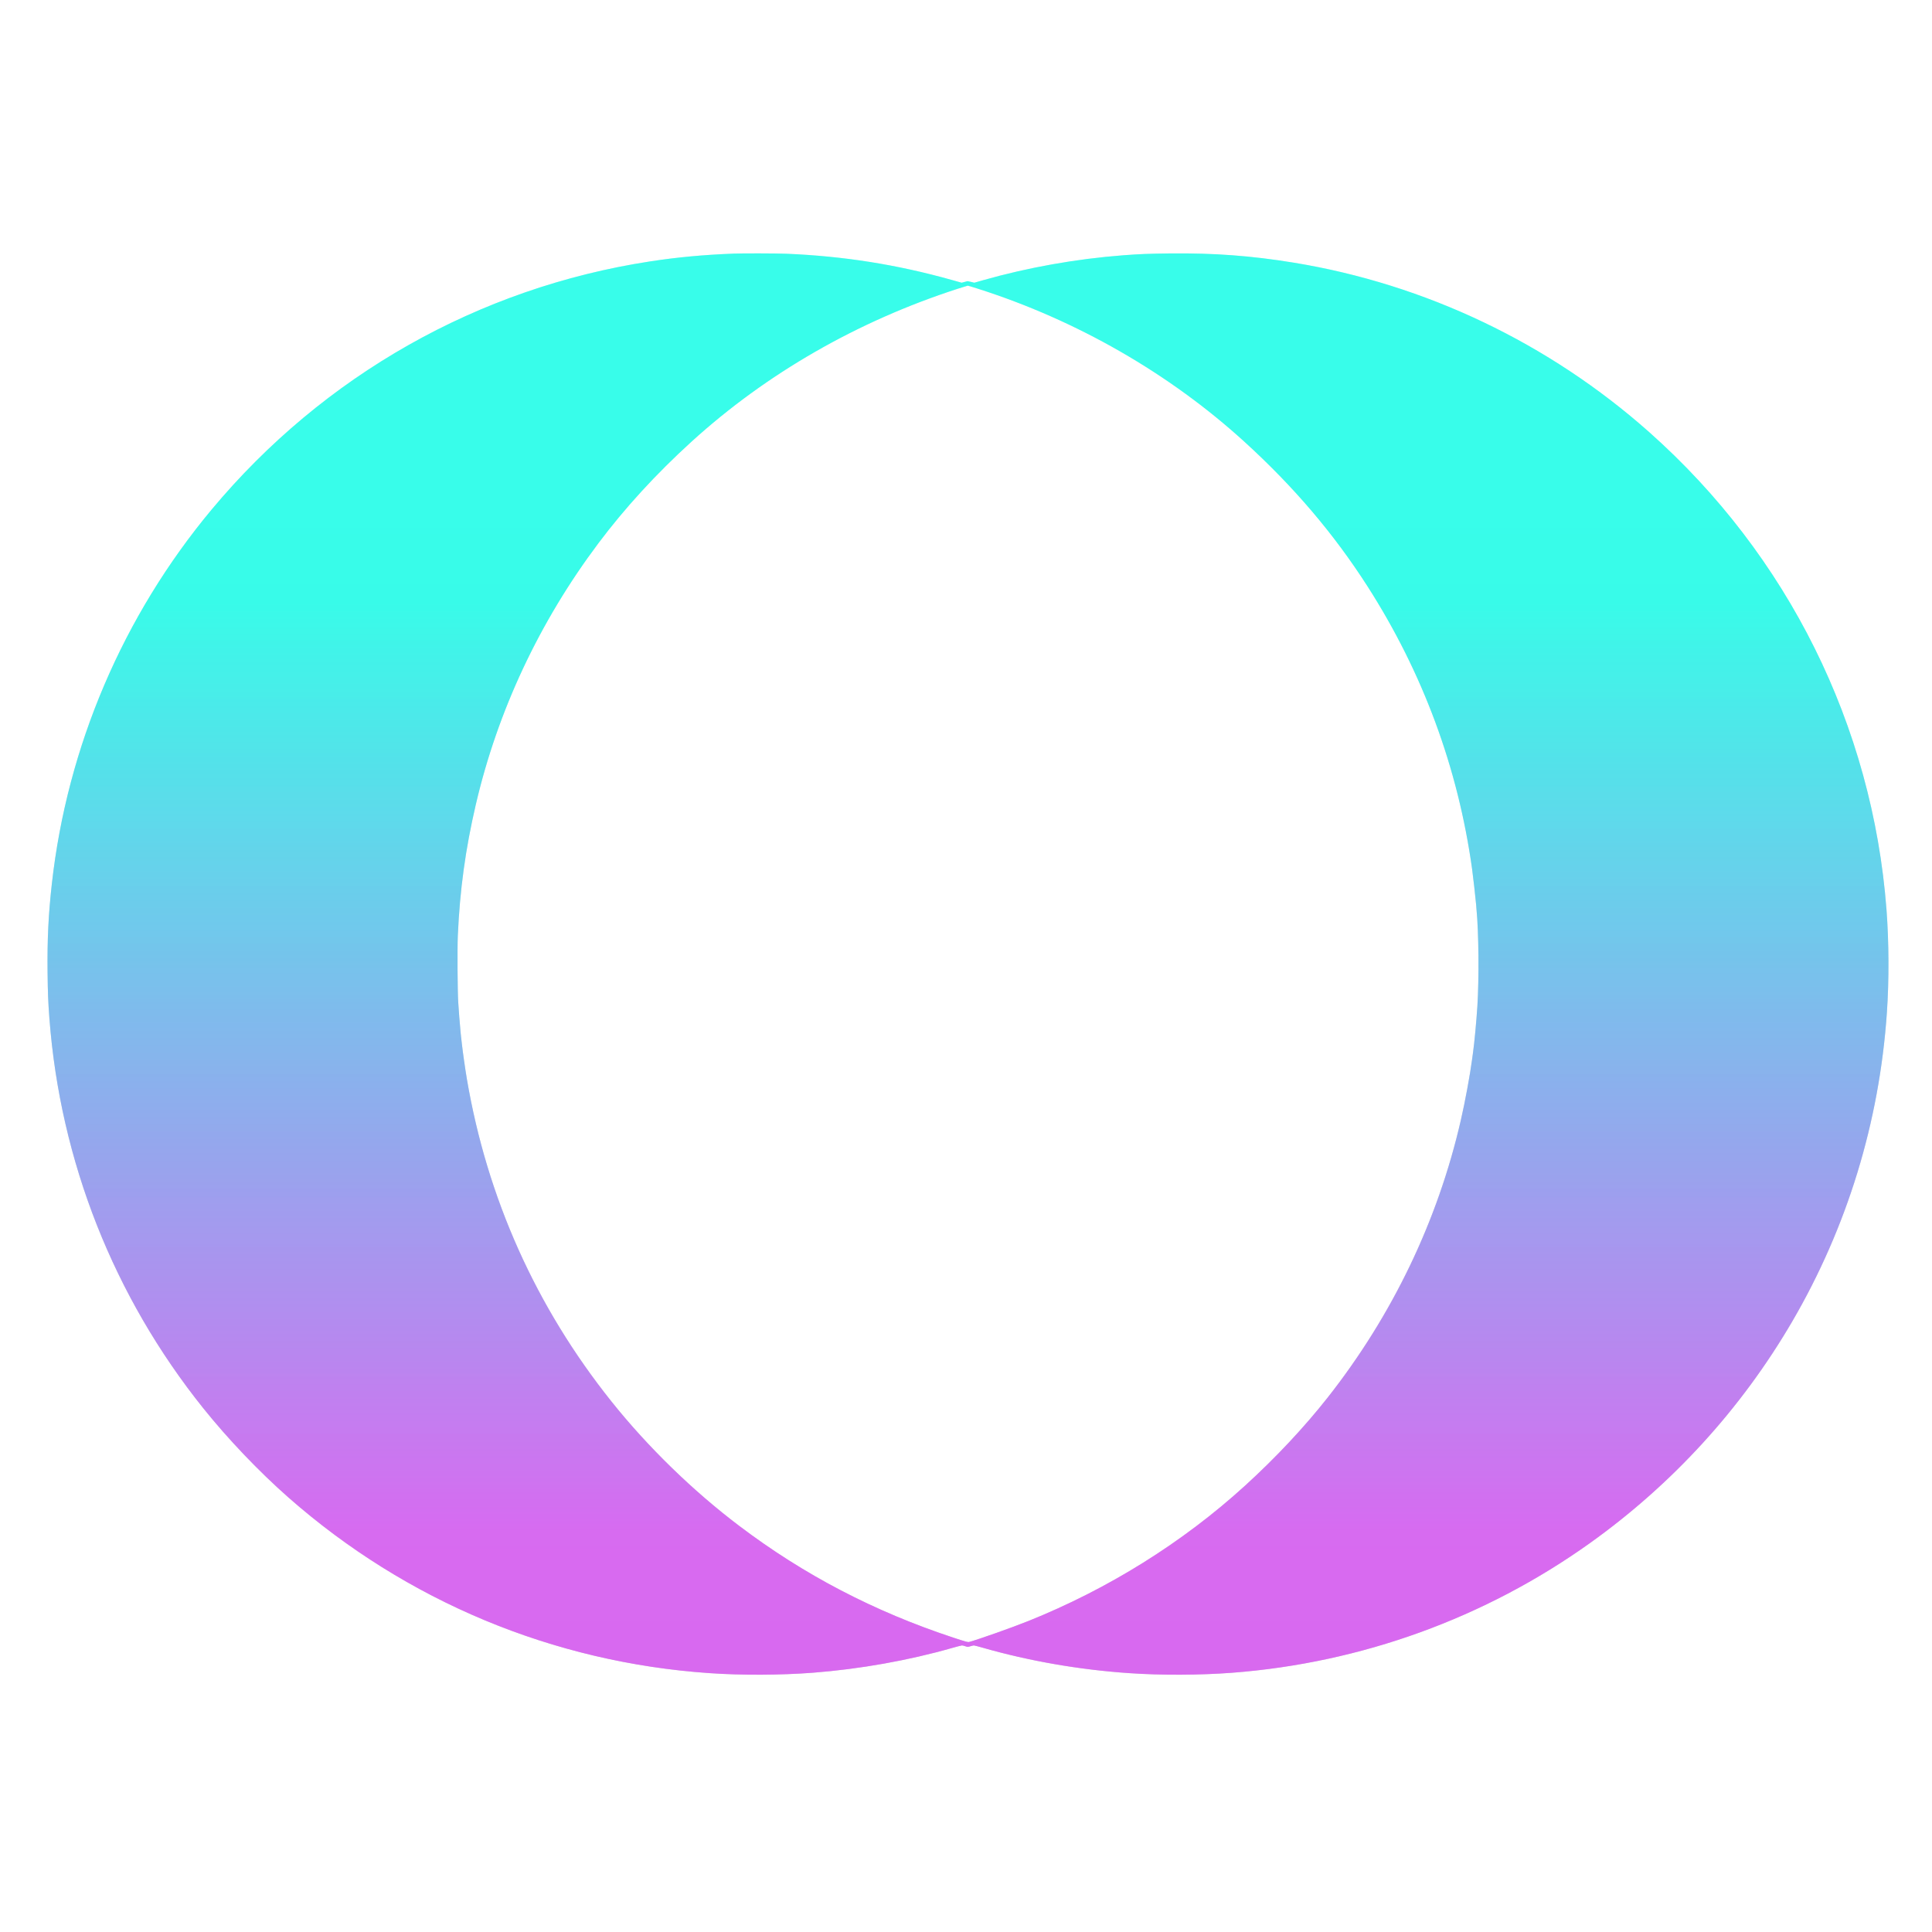
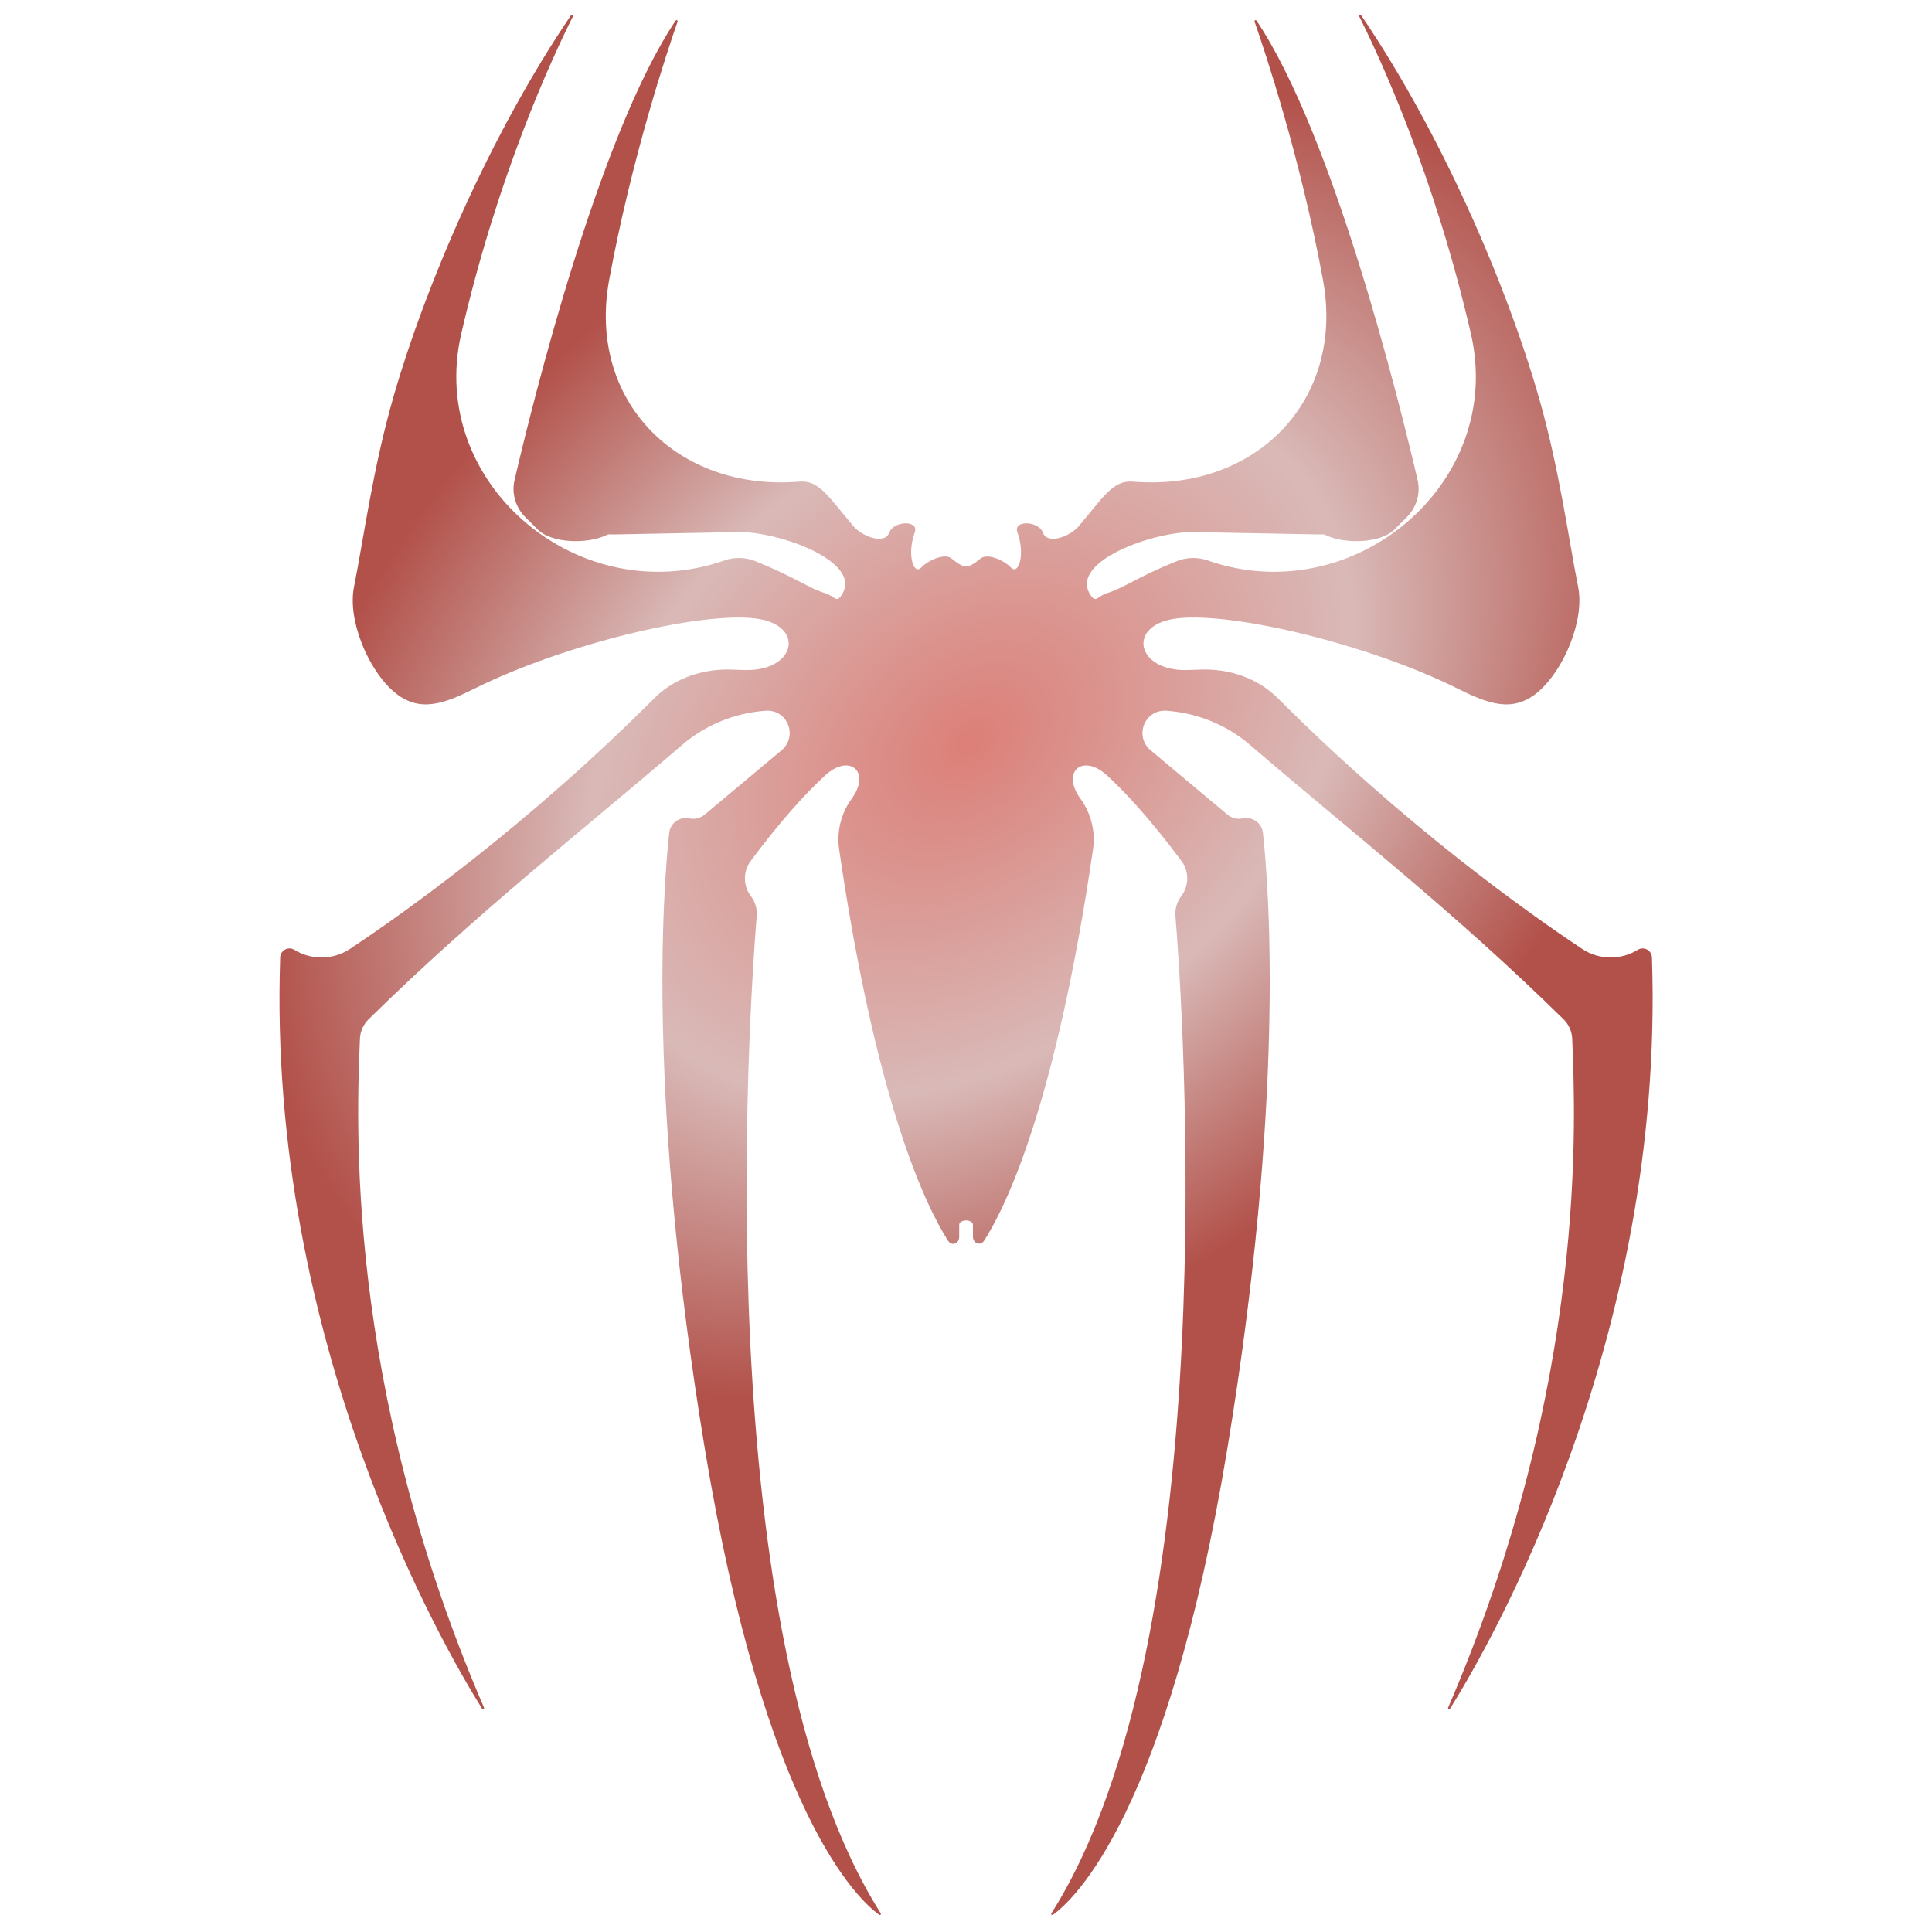
- <svg xmlns="http://www.w3.org/2000/svg" width="488" height="488" viewBox="0 0 488 488" fill="none">
-   <path d="M185.371 64.058C177.565 64.368 171.074 64.975 164.173 66.035C120.873 72.681 81.724 94.839 53.483 128.678C31.071 155.55 16.972 188.55 13.097 223.239C12.225 231 11.927 237.293 12.015 245.54C12.081 250.994 12.158 252.937 12.479 257.243C15.228 293.312 28.719 327.482 51.363 355.723C57.623 363.529 65.395 371.676 72.869 378.257C102.634 404.444 139.719 419.912 179.243 422.617C187.347 423.18 197.074 423.136 205.244 422.517C217.156 421.601 229.521 419.404 240.606 416.224C241.776 415.893 242.847 415.617 242.991 415.617C243.134 415.617 243.51 415.705 243.841 415.827C244.437 416.026 244.459 416.026 245.099 415.827C245.464 415.717 245.861 415.617 245.994 415.617C246.126 415.617 247.186 415.893 248.367 416.235C259.993 419.559 272.689 421.767 285.231 422.617C293.335 423.18 303.061 423.136 311.231 422.517C343.856 420.022 375.111 408.695 401.619 389.75C422.474 374.845 439.83 355.822 452.681 333.808C466.569 310.005 474.717 283.431 476.605 255.752C477.168 247.649 477.124 237.922 476.506 229.752C472.962 183.294 451.599 140.281 416.612 109.191C391.307 86.702 360.074 71.798 326.842 66.355C316.012 64.588 306.66 63.893 295.443 64.014C289.99 64.081 288.046 64.158 283.741 64.478C271.795 65.394 259.695 67.547 248.301 70.782L246.104 71.411L245.265 71.201C244.812 71.091 244.415 71.003 244.382 71.014C244.349 71.025 244.006 71.113 243.609 71.224L242.891 71.411L240.297 70.683C226.507 66.819 213.038 64.688 198.564 64.091C196.179 63.992 187.491 63.97 185.371 64.058ZM247.042 72.935C271.972 80.884 295.377 94.32 314.311 111.565C326.787 122.926 336.889 134.794 345.423 148.109C359.389 169.914 368.277 193.937 371.832 219.485C372.108 221.494 372.715 226.86 372.837 228.372C372.87 228.825 372.925 229.421 372.947 229.697C373.51 235.482 373.609 247.075 373.168 254.152C372.925 257.938 372.406 263.525 372.075 265.799C372.042 266.009 371.931 266.782 371.843 267.51C371.313 271.529 370.065 278.297 368.972 283.022C363.143 308.393 351.727 332.163 335.432 352.908C329.47 360.482 322.216 368.232 314.422 375.32C298.722 389.617 279.877 401.375 259.728 409.457C255.665 411.091 247.076 414.127 244.812 414.734C244.47 414.833 244.039 414.712 240.783 413.641C220.799 407.039 203.102 397.809 186.751 385.444C175.015 376.578 163.599 365.461 154.458 354.012C135.38 330.143 123.037 302.608 117.925 272.534C117.55 270.37 116.843 265.369 116.7 263.978C116.667 263.613 116.589 262.962 116.534 262.542C116.479 262.112 116.413 261.449 116.369 261.052C116.335 260.654 116.291 260.08 116.258 259.782C116.081 257.905 115.927 255.984 115.75 253.268C115.563 250.53 115.496 239.589 115.64 236.321C116.148 224.762 117.572 214.417 120.188 203.2C125.709 179.53 136.241 157.085 151.135 137.234C157.858 128.269 165.73 119.691 174.695 111.532C193.618 94.331 216.582 81.138 241.842 72.957C243.211 72.515 244.382 72.162 244.448 72.151C244.514 72.151 245.684 72.504 247.042 72.935Z" fill="url(#paint0_linear_958_108)" fill-opacity="0.44" />
-   <path d="M185.371 64.058C177.565 64.368 171.074 64.975 164.173 66.035C120.873 72.681 81.724 94.839 53.483 128.678C31.071 155.55 16.972 188.55 13.097 223.239C12.225 231 11.927 237.293 12.015 245.54C12.081 250.994 12.158 252.937 12.479 257.243C15.228 293.312 28.719 327.482 51.363 355.723C57.623 363.529 65.395 371.676 72.869 378.257C102.634 404.444 139.719 419.912 179.243 422.617C187.347 423.18 197.074 423.136 205.244 422.517C217.156 421.601 229.521 419.404 240.606 416.224C241.776 415.893 242.847 415.617 242.991 415.617C243.134 415.617 243.51 415.705 243.841 415.827C244.437 416.026 244.459 416.026 245.099 415.827C245.464 415.717 245.861 415.617 245.994 415.617C246.126 415.617 247.186 415.893 248.367 416.235C259.993 419.559 272.689 421.767 285.231 422.617C293.335 423.18 303.061 423.136 311.231 422.517C343.856 420.022 375.111 408.695 401.619 389.75C422.474 374.845 439.83 355.822 452.681 333.808C466.569 310.005 474.717 283.431 476.605 255.752C477.168 247.649 477.124 237.922 476.506 229.752C472.962 183.294 451.599 140.281 416.612 109.191C391.307 86.702 360.074 71.798 326.842 66.355C316.012 64.588 306.66 63.893 295.443 64.014C289.99 64.081 288.046 64.158 283.741 64.478C271.795 65.394 259.695 67.547 248.301 70.782L246.104 71.411L245.265 71.201C244.812 71.091 244.415 71.003 244.382 71.014C244.349 71.025 244.006 71.113 243.609 71.224L242.891 71.411L240.297 70.683C226.507 66.819 213.038 64.688 198.564 64.091C196.179 63.992 187.491 63.97 185.371 64.058ZM247.042 72.935C271.972 80.884 295.377 94.32 314.311 111.565C326.787 122.926 336.889 134.794 345.423 148.109C359.389 169.914 368.277 193.937 371.832 219.485C372.108 221.494 372.715 226.86 372.837 228.372C372.87 228.825 372.925 229.421 372.947 229.697C373.51 235.482 373.609 247.075 373.168 254.152C372.925 257.938 372.406 263.525 372.075 265.799C372.042 266.009 371.931 266.782 371.843 267.51C371.313 271.529 370.065 278.297 368.972 283.022C363.143 308.393 351.727 332.163 335.432 352.908C329.47 360.482 322.216 368.232 314.422 375.32C298.722 389.617 279.877 401.375 259.728 409.457C255.665 411.091 247.076 414.127 244.812 414.734C244.47 414.833 244.039 414.712 240.783 413.641C220.799 407.039 203.102 397.809 186.751 385.444C175.015 376.578 163.599 365.461 154.458 354.012C135.38 330.143 123.037 302.608 117.925 272.534C117.55 270.37 116.843 265.369 116.7 263.978C116.667 263.613 116.589 262.962 116.534 262.542C116.479 262.112 116.413 261.449 116.369 261.052C116.335 260.654 116.291 260.08 116.258 259.782C116.081 257.905 115.927 255.984 115.75 253.268C115.563 250.53 115.496 239.589 115.64 236.321C116.148 224.762 117.572 214.417 120.188 203.2C125.709 179.53 136.241 157.085 151.135 137.234C157.858 128.269 165.73 119.691 174.695 111.532C193.618 94.331 216.582 81.138 241.842 72.957C243.211 72.515 244.382 72.162 244.448 72.151C244.514 72.151 245.684 72.504 247.042 72.935Z" fill="url(#paint1_linear_958_108)" fill-opacity="0.69" />
+ <svg xmlns="http://www.w3.org/2000/svg" width="394" height="394" viewBox="0 0 394 394" fill="none">
+   <path d="M57.142 195.252C57.192 193.798 58.794 192.938 60.032 193.701V193.701C63.528 195.853 67.96 195.784 71.379 193.514C82.27 186.281 107.284 168.567 133.407 142.417C137.592 138.227 143.507 136.29 149.424 136.562C150.27 136.601 151.153 136.63 152.067 136.645C162.472 136.822 164.279 127.29 153.94 126.106V126.106C142.231 124.765 114.684 131.548 97.048 140.295C90.759 143.414 85.585 145.611 80.271 141.023V141.023C75.073 136.536 70.846 126.441 72.191 119.706C74.171 109.795 76.017 95.653 80.219 80.995C86.719 58.323 99.954 27.402 116.456 3.101C116.613 2.869 116.971 3.08 116.845 3.33C112.68 11.625 101.531 35.592 94.058 68.1C87.034 98.65 118.125 124.647 147.714 114.298V114.298C149.796 113.57 152.069 113.631 154.114 114.459C162.061 117.676 164.963 119.969 168.214 120.944C170.31 121.573 170.489 123.123 171.675 121.284V121.284C176.054 114.492 158.688 108.353 150.608 108.506L125.134 108.99C124.317 109.006 124.287 108.825 123.55 109.178V109.178C119.88 110.941 112.549 110.87 109.669 107.992L107.135 105.46C105.144 103.47 104.297 100.629 104.936 97.888C108.621 82.076 122.077 27.636 137.782 4.208C137.929 3.989 138.269 4.158 138.182 4.408C136.11 10.349 128.832 32.095 124.233 57.064C119.691 81.729 138.064 100.3 163.057 98.219V98.219C167.016 97.889 168.98 101.306 174.046 107.317C175.792 109.389 180.418 111.168 181.342 108.621V108.621C182.227 106.184 187.405 106.036 186.567 108.491C185.936 110.339 185.601 112.322 185.954 114.188C186.217 115.578 186.945 116.728 187.917 115.702V115.702C189.233 114.313 192.643 112.696 194.108 113.926C195.165 114.813 196.259 115.537 197.016 115.537C197.774 115.537 198.868 114.813 199.924 113.926C201.389 112.696 204.8 114.313 206.115 115.702V115.702C207.088 116.728 207.816 115.578 208.078 114.189C208.432 112.322 208.097 110.339 207.466 108.491C206.628 106.037 211.806 106.184 212.691 108.622V108.622C213.615 111.168 218.24 109.389 219.986 107.318C225.052 101.306 227.016 97.889 230.976 98.219V98.219C255.969 100.3 274.341 81.729 269.798 57.064C265.199 32.094 257.921 10.347 255.849 4.407C255.762 4.157 256.102 3.988 256.249 4.207C271.954 27.635 285.41 82.075 289.095 97.886C289.734 100.628 288.887 103.469 286.896 105.458L284.362 107.991C281.482 110.869 274.151 110.94 270.481 109.177V109.177C269.745 108.823 269.714 109.005 268.898 108.989L243.422 108.505C235.343 108.351 217.976 114.491 222.356 121.283V121.283C223.542 123.122 223.72 121.572 225.816 120.943C229.068 119.968 231.97 117.675 239.917 114.458C241.962 113.63 244.235 113.568 246.317 114.297V114.297C275.907 124.646 306.997 98.65 299.973 68.099C292.5 35.591 281.351 11.625 277.186 3.329C277.06 3.079 277.417 2.868 277.575 3.1C294.076 27.402 307.312 58.323 313.811 80.996C318.013 95.654 319.859 109.796 321.839 119.707C323.184 126.442 318.957 136.536 313.759 141.024V141.024C308.445 145.611 303.271 143.414 296.982 140.295C279.346 131.549 251.799 124.765 240.09 126.106V126.106C229.751 127.29 231.558 136.823 241.963 136.646C242.878 136.63 243.762 136.601 244.608 136.562C250.523 136.29 256.437 138.227 260.622 142.416C286.746 168.565 311.76 186.28 322.651 193.513C326.071 195.784 330.502 195.853 333.998 193.7V193.7C335.237 192.937 336.838 193.797 336.888 195.251C339.577 273.818 303.577 335.89 295.717 348.458C295.569 348.693 295.216 348.499 295.326 348.244C323.975 281.704 321.231 227.609 320.627 211.864C320.57 210.365 319.946 208.941 318.877 207.888C296.91 186.245 274.781 169 254.98 151.96C250.194 147.842 244.195 145.394 237.893 144.943V144.943C233.418 144.624 231.234 150.153 234.674 153.032L250.342 166.143C251.187 166.85 252.311 167.132 253.39 166.907V166.907C255.402 166.488 257.33 167.808 257.554 169.85C258.899 182.145 261.952 224.806 250.33 295.235C237.995 369.99 218.977 387.449 214.73 390.494C214.53 390.638 214.284 390.402 214.416 390.194C250.092 333.849 241.206 205.303 239.716 186.813C239.596 185.322 240.024 183.918 240.922 182.722V182.722C242.503 180.616 242.528 177.706 240.952 175.595C234.629 167.127 229.612 161.664 225.76 158.141C220.756 153.563 216.345 157.387 220.334 162.873V162.873C222.506 165.86 223.435 169.573 222.901 173.228C215.325 225.083 205.241 245.867 200.747 252.946C199.962 254.184 198.416 253.629 198.416 252.163V249.77C198.416 249.175 197.61 248.89 197.015 248.89V248.89V248.89C196.431 248.89 195.615 249.188 195.615 249.773V252.226C195.615 253.669 194.093 254.218 193.318 253.001C188.842 245.976 178.725 225.219 171.129 173.228C170.595 169.573 171.524 165.86 173.697 162.873V162.873C177.686 157.388 173.274 153.563 168.27 158.141C164.418 161.664 159.401 167.127 153.078 175.595C151.502 177.706 151.527 180.616 153.108 182.722V182.722C154.006 183.918 154.434 185.322 154.314 186.813C152.824 205.303 143.939 333.849 179.614 390.194C179.746 390.402 179.5 390.638 179.3 390.494C175.054 387.449 156.035 369.99 143.7 295.235C132.078 224.806 135.131 182.145 136.477 169.85C136.7 167.808 138.628 166.488 140.64 166.907V166.907C141.72 167.132 142.843 166.85 143.689 166.143L159.356 153.032C162.797 150.153 160.612 144.623 156.137 144.943V144.943C149.836 145.394 143.837 147.842 139.05 151.96C119.248 169 97.12 186.245 75.153 207.888C74.084 208.941 73.46 210.365 73.403 211.864C72.798 227.609 70.055 281.704 98.704 348.244C98.814 348.499 98.46 348.693 98.313 348.458C90.454 335.89 54.453 273.818 57.142 195.252Z" fill="url(#paint0_radial_3179_2145)" />
  <defs>
-     <linearGradient id="paint0_linear_958_108" x1="244.5" y1="64.001" x2="244.5" y2="423.012" gradientUnits="userSpaceOnUse">
-       <stop offset="0.165" stop-color="#55F0E1" />
-       <stop offset="1" stop-color="#83618A" />
-     </linearGradient>
-     <linearGradient id="paint1_linear_958_108" x1="244.5" y1="64.001" x2="244.5" y2="423.012" gradientUnits="userSpaceOnUse">
-       <stop offset="0.245" stop-color="#00FFE6" />
-       <stop offset="0.9" stop-color="#DF44FF" />
-     </linearGradient>
+     <radialGradient id="paint0_radial_3179_2145" cx="0" cy="0" r="1" gradientUnits="userSpaceOnUse" gradientTransform="translate(197.351 151.434) rotate(-128.341) scale(114.748 158.77)">
+       <stop stop-color="#DC7F78" />
+       <stop offset="0.543" stop-color="#D9B9B7" />
+       <stop offset="1" stop-color="#B2514A" />
+     </radialGradient>
  </defs>
</svg>
